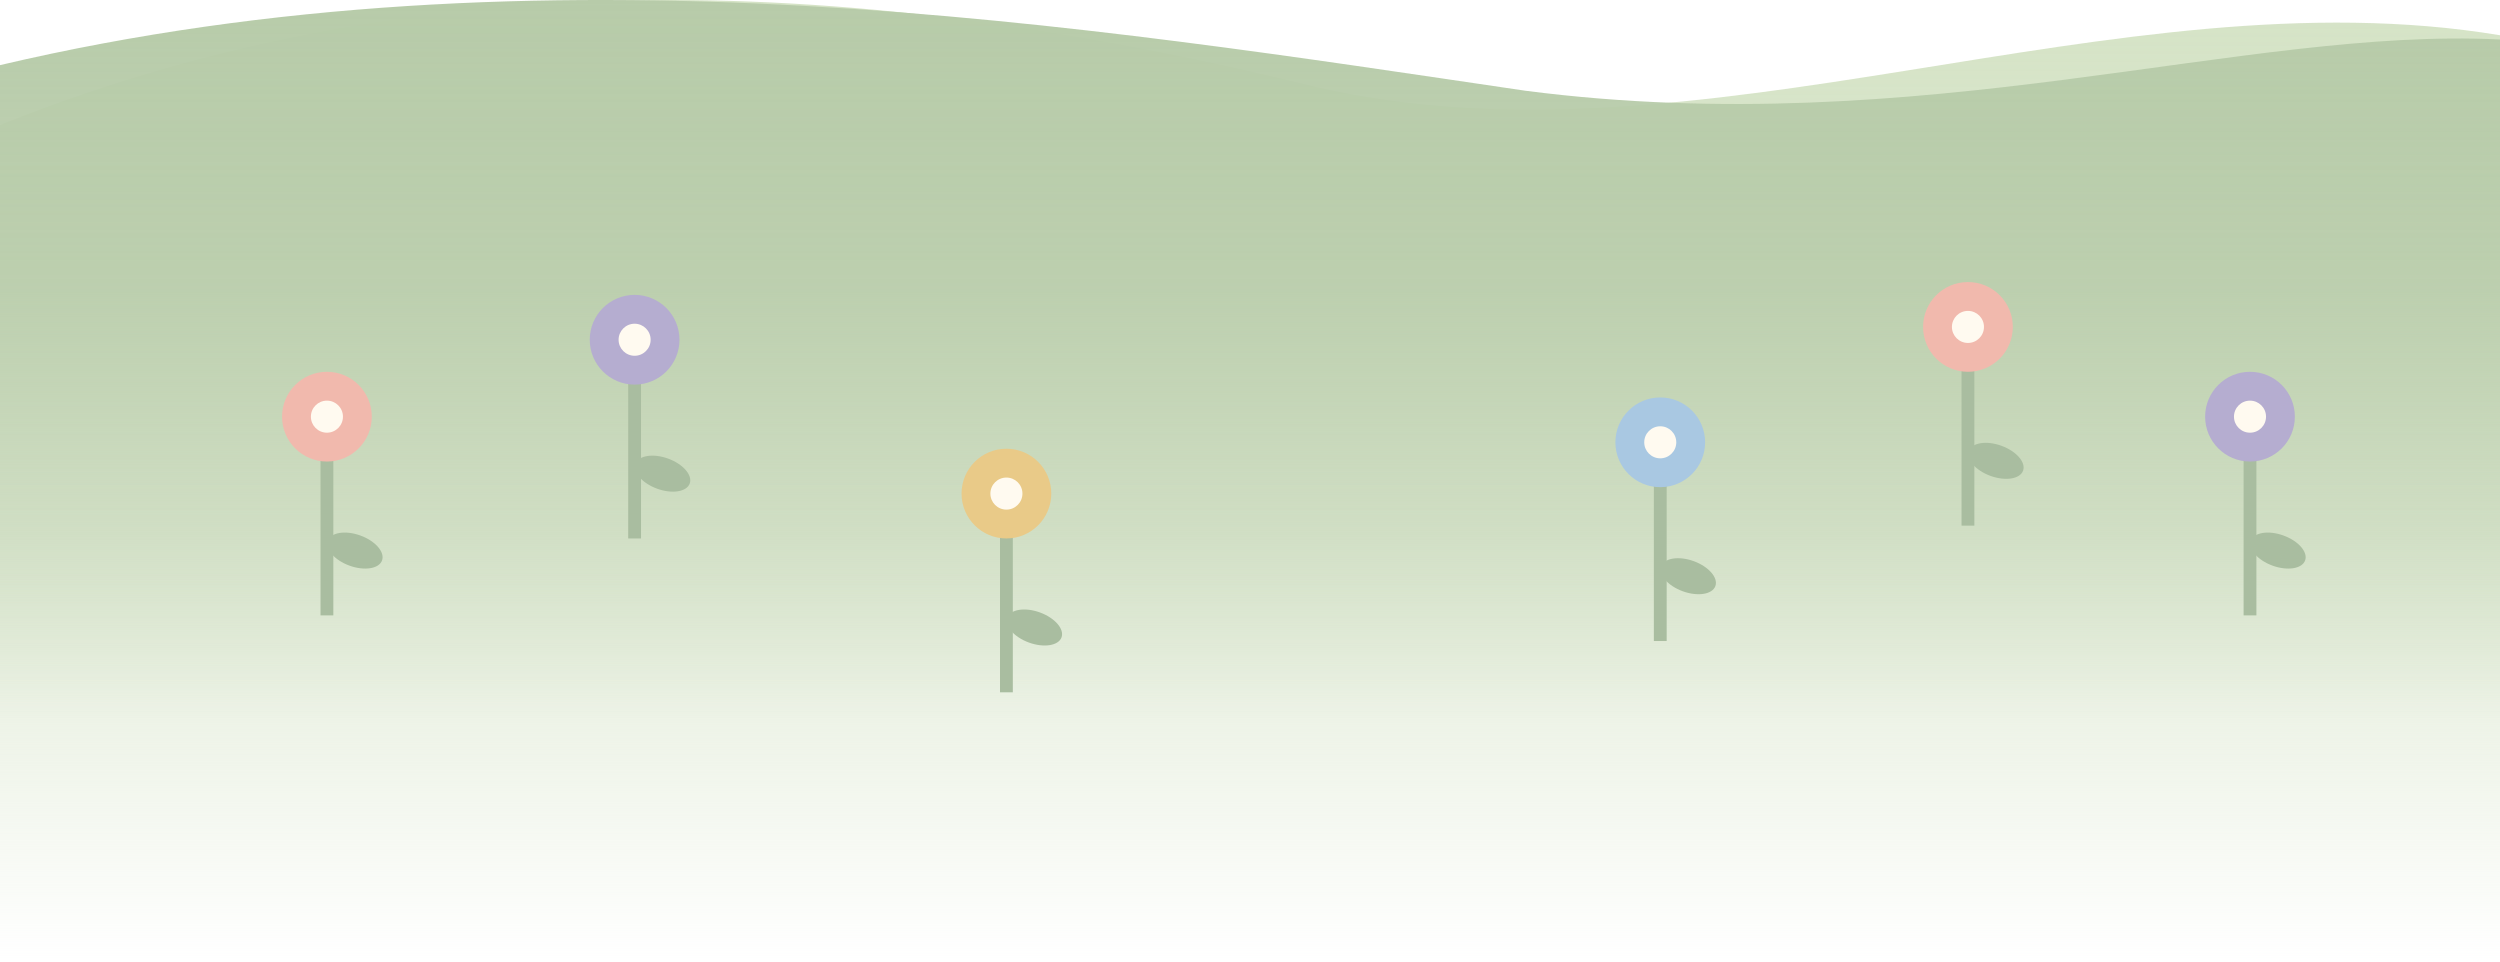
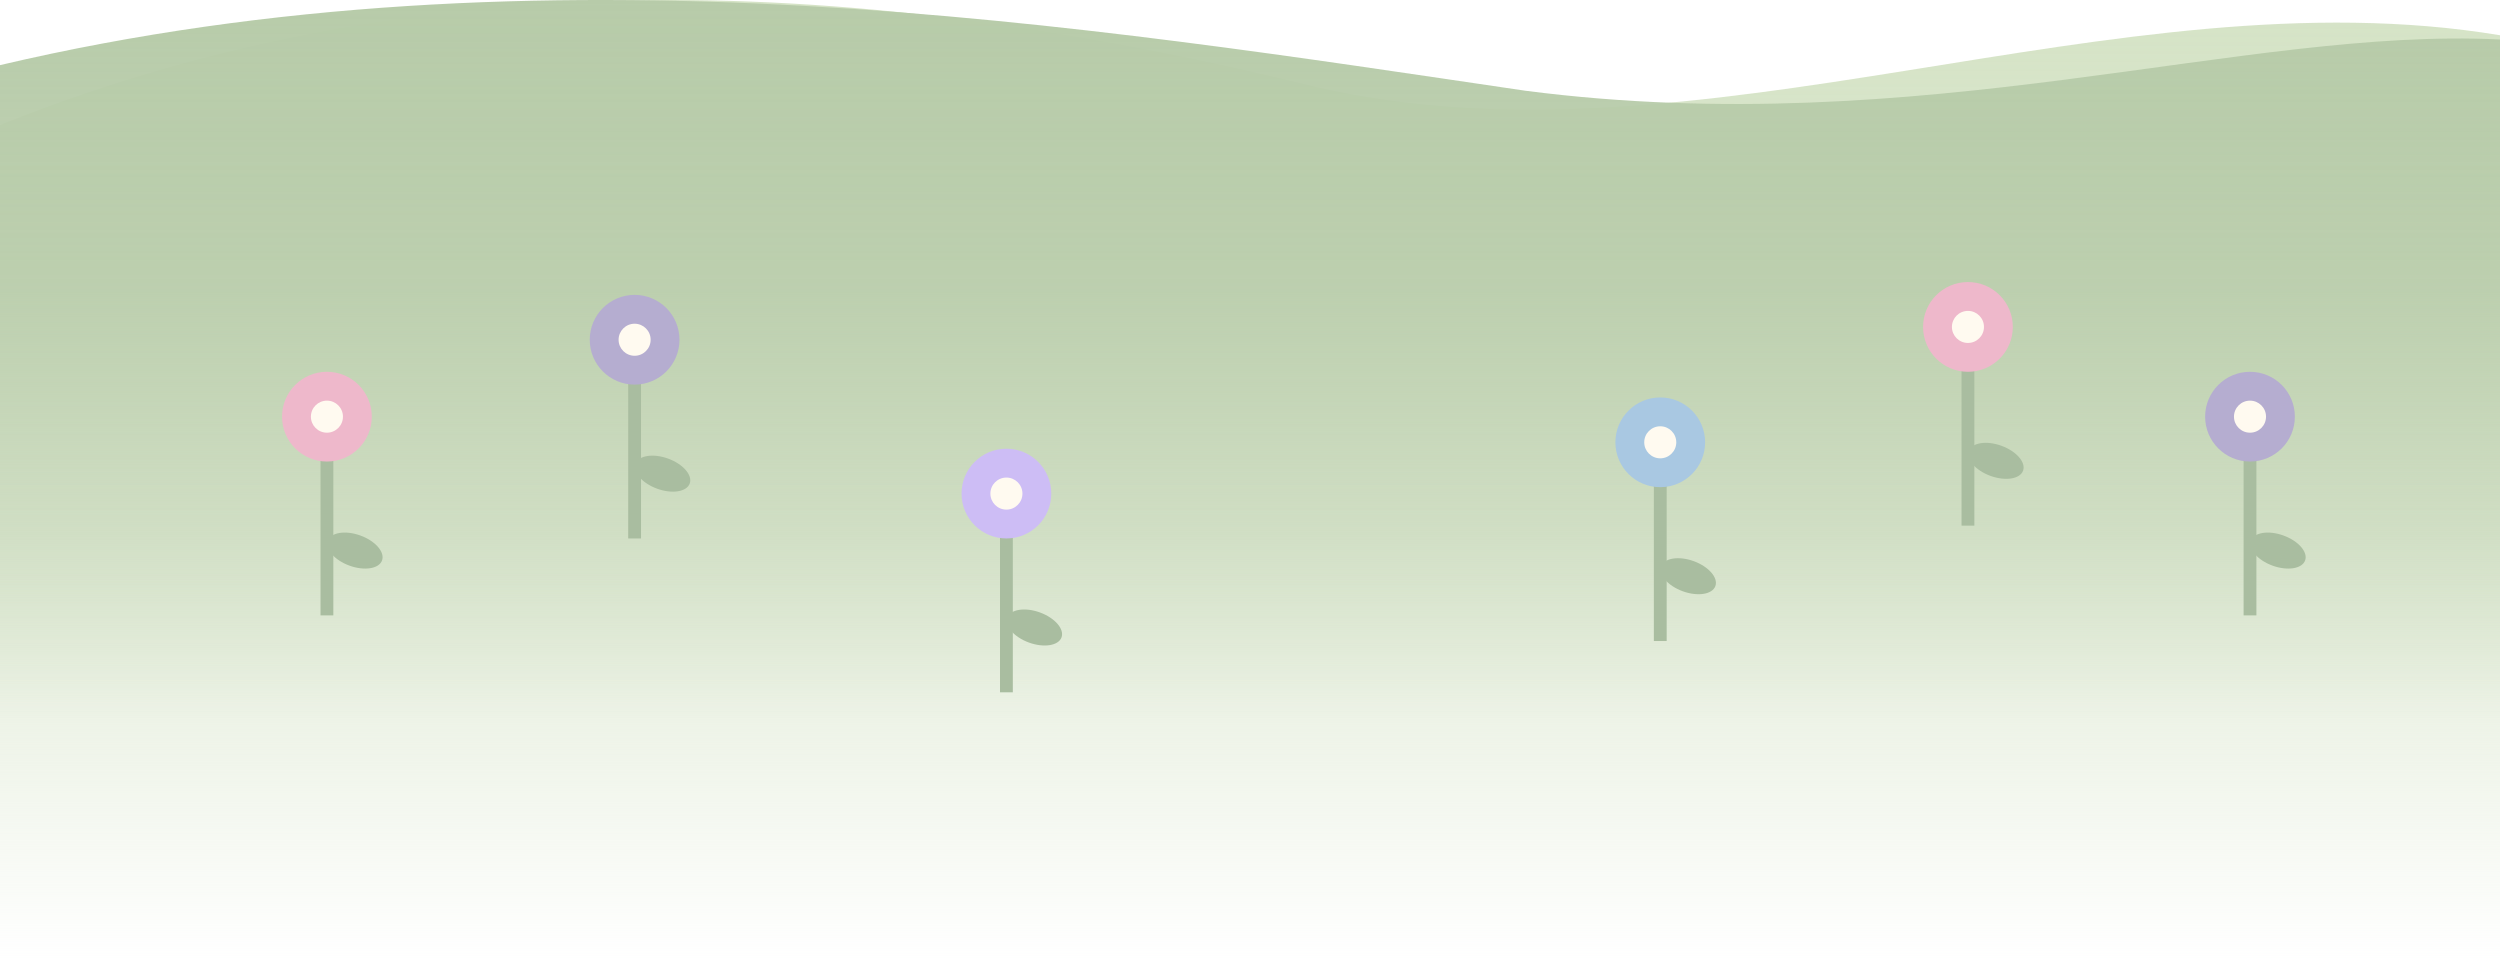
<svg xmlns="http://www.w3.org/2000/svg" width="390" height="150" viewBox="0 0 390 150" fill="none">
  <defs>
    <linearGradient id="hb" x1="0" y1="0" x2="0" y2="150" gradientUnits="userSpaceOnUse">
      <stop offset="0" stop-color="#D5E3C6" />
      <stop offset=".55" stop-color="#D5E3C6" stop-opacity=".75" />
      <stop offset="1" stop-color="#D5E3C6" stop-opacity="0" />
    </linearGradient>
    <linearGradient id="hf" x1="0" y1="0" x2="0" y2="150" gradientUnits="userSpaceOnUse">
      <stop offset="0" stop-color="#B7CBA9" />
      <stop offset=".3" stop-color="#B7CBA9" stop-opacity=".85" />
      <stop offset=".75" stop-color="#B7CBA9" stop-opacity="0" />
    </linearGradient>
  </defs>
  <path d="M0 19.5C70 -8.5 140 -2.5 205 13.5C265 27.5 330 -4.5 390 5.5V150H0V19.5Z" fill="url(#hb)" />
  <path d="M0 10.161C85 -9.839 170 4.161 238 14.161C300 22.161 350 4.161 390 6.161V150H0V10.161Z" fill="url(#hf)" />
  <g fill="#A9BDA0">
    <rect x="50" y="70" width="2" height="26" />
    <ellipse cx="55.37" cy="85.89" rx="4.5" ry="2.5" transform="rotate(20 55.37 85.89)" />
    <rect x="98" y="58" width="2" height="26" />
    <ellipse cx="103.37" cy="73.89" rx="4.5" ry="2.5" transform="rotate(20 103.37 73.89)" />
    <rect x="156" y="82" width="2" height="26" />
    <ellipse cx="161.37" cy="97.89" rx="4.5" ry="2.5" transform="rotate(20 161.37 97.89)" />
    <rect x="258" y="74" width="2" height="26" />
    <ellipse cx="263.37" cy="89.89" rx="4.5" ry="2.5" transform="rotate(20 263.37 89.89)" />
    <rect x="306" y="56" width="2" height="26" />
    <ellipse cx="311.37" cy="71.89" rx="4.5" ry="2.5" transform="rotate(20 311.37 71.89)" />
    <rect x="350" y="70" width="2" height="26" />
    <ellipse cx="355.37" cy="85.89" rx="4.5" ry="2.5" transform="rotate(20 355.37 85.89)" />
  </g>
-   <circle cx="51" cy="65" r="7" fill="#F1B9AD" />
+   <circle cx="51" cy="65" r="7" fill="#EEB8CB" />
  <circle cx="51" cy="65" r="2.5" fill="#FFFAF0" />
  <circle cx="99" cy="53" r="7" fill="#B5ADD0" />
  <circle cx="99" cy="53" r="2.5" fill="#FFFAF0" />
-   <circle cx="157" cy="77" r="7" fill="#E9CA88" />
+   <circle cx="157" cy="77" r="7" fill="#CDBDF5" />
  <circle cx="157" cy="77" r="2.5" fill="#FFFAF0" />
  <circle cx="259" cy="69" r="7" fill="#A9C8E2" />
  <circle cx="259" cy="69" r="2.5" fill="#FFFAF0" />
-   <circle cx="307" cy="51" r="7" fill="#F1B9AD" />
+   <circle cx="307" cy="51" r="7" fill="#EEB8CB" />
  <circle cx="307" cy="51" r="2.5" fill="#FFFAF0" />
  <circle cx="351" cy="65" r="7" fill="#B5ADD0" />
  <circle cx="351" cy="65" r="2.5" fill="#FFFAF0" />
</svg>
